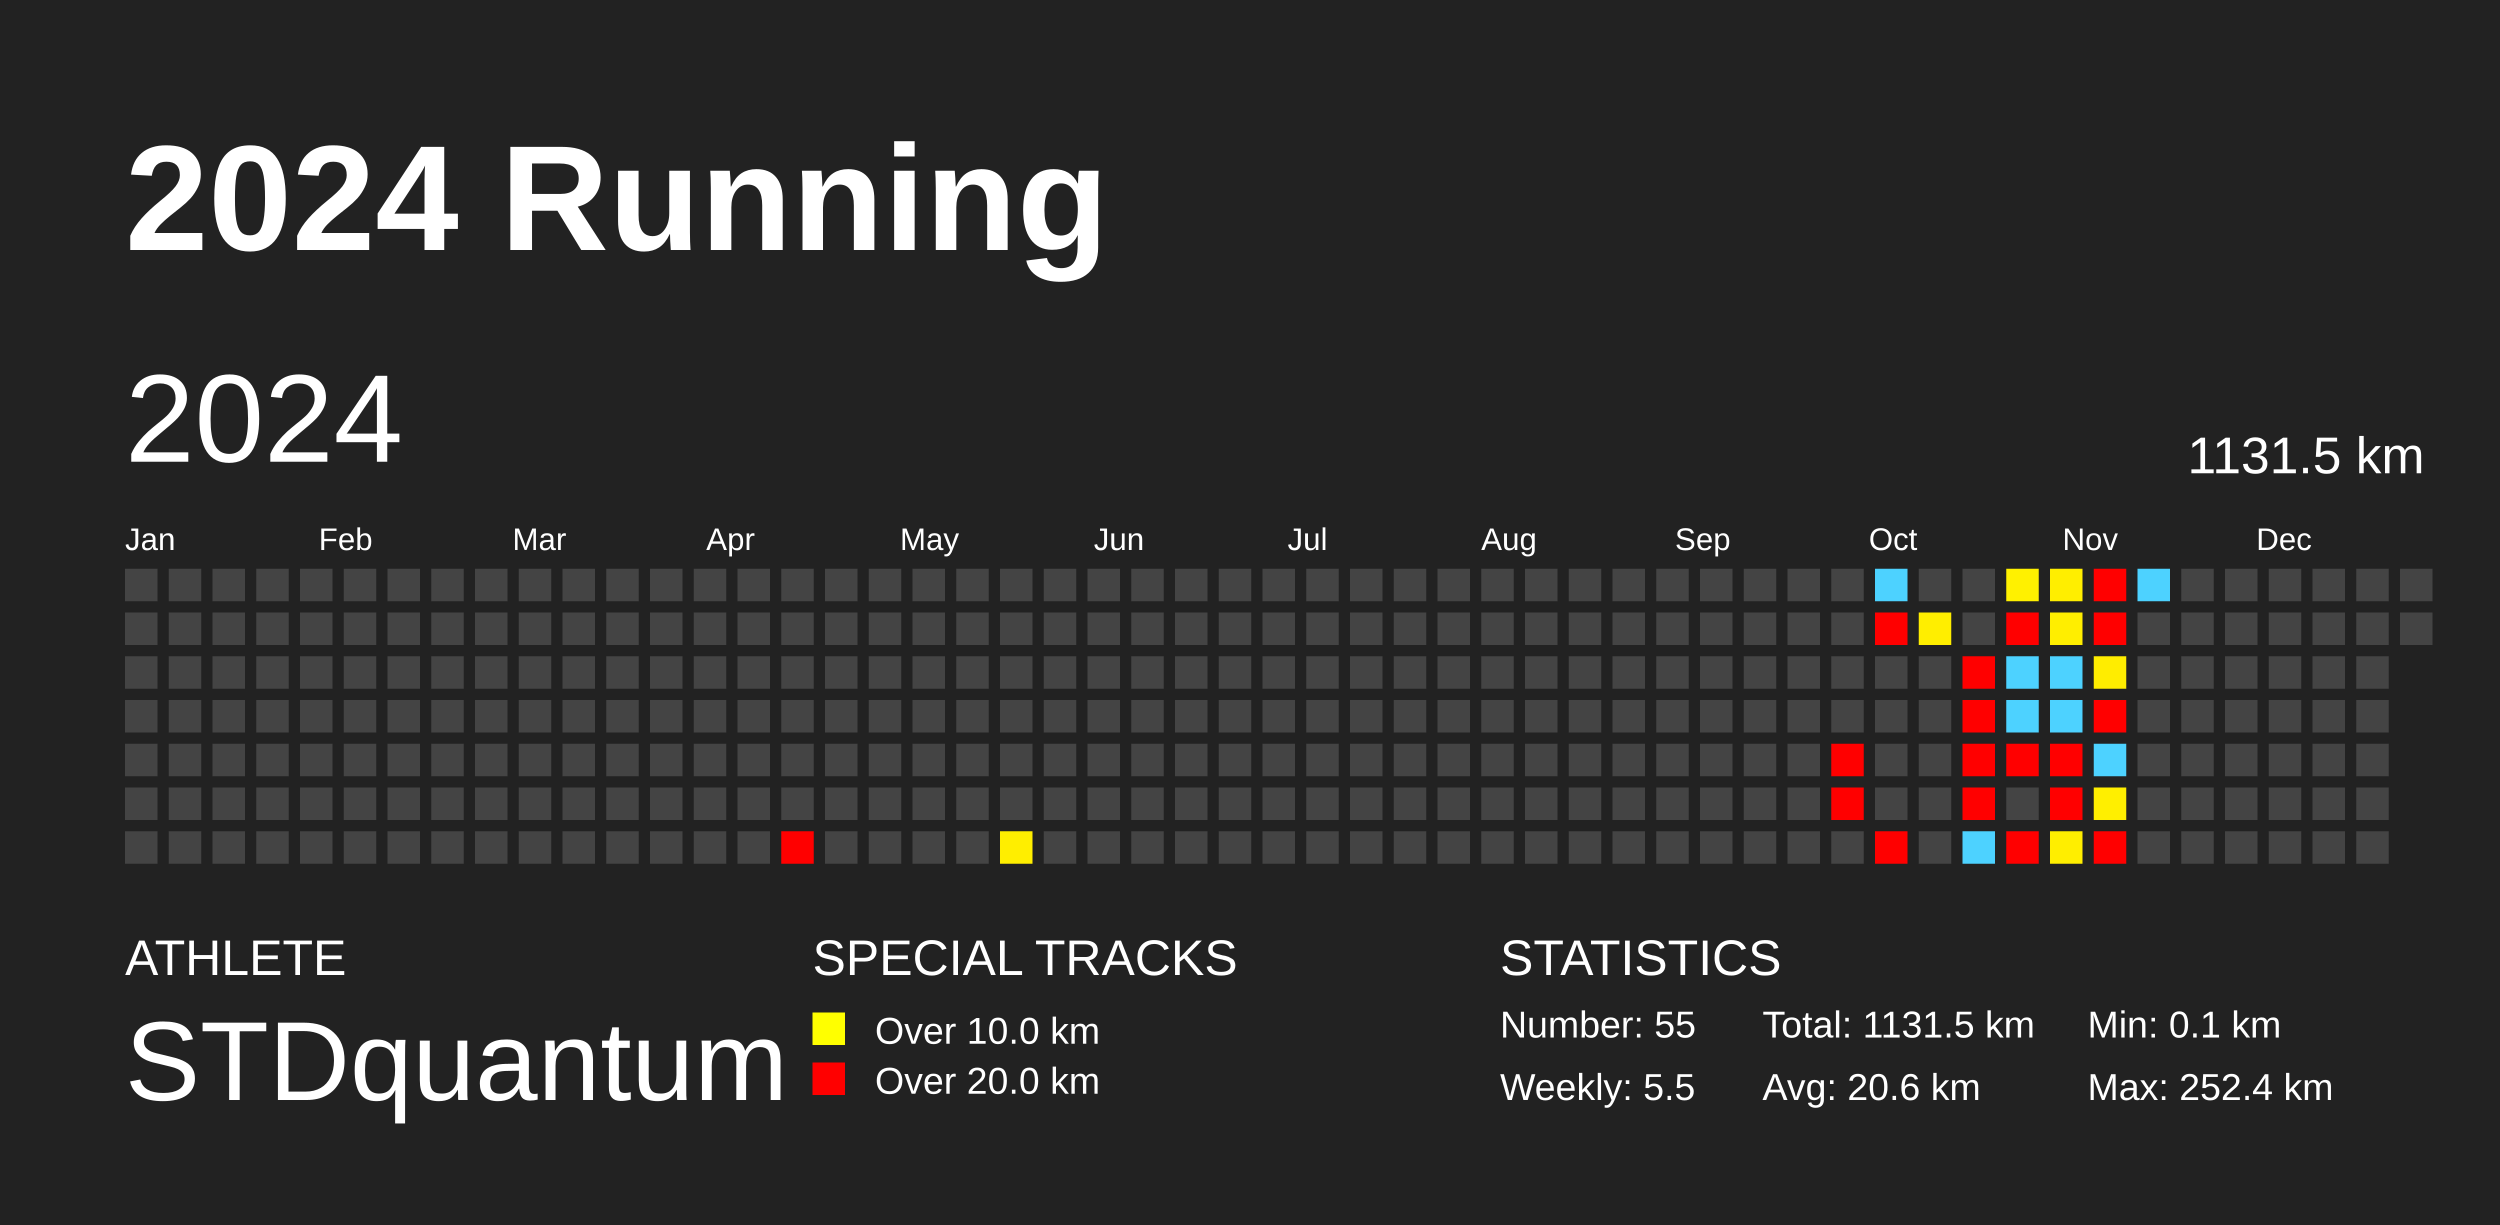
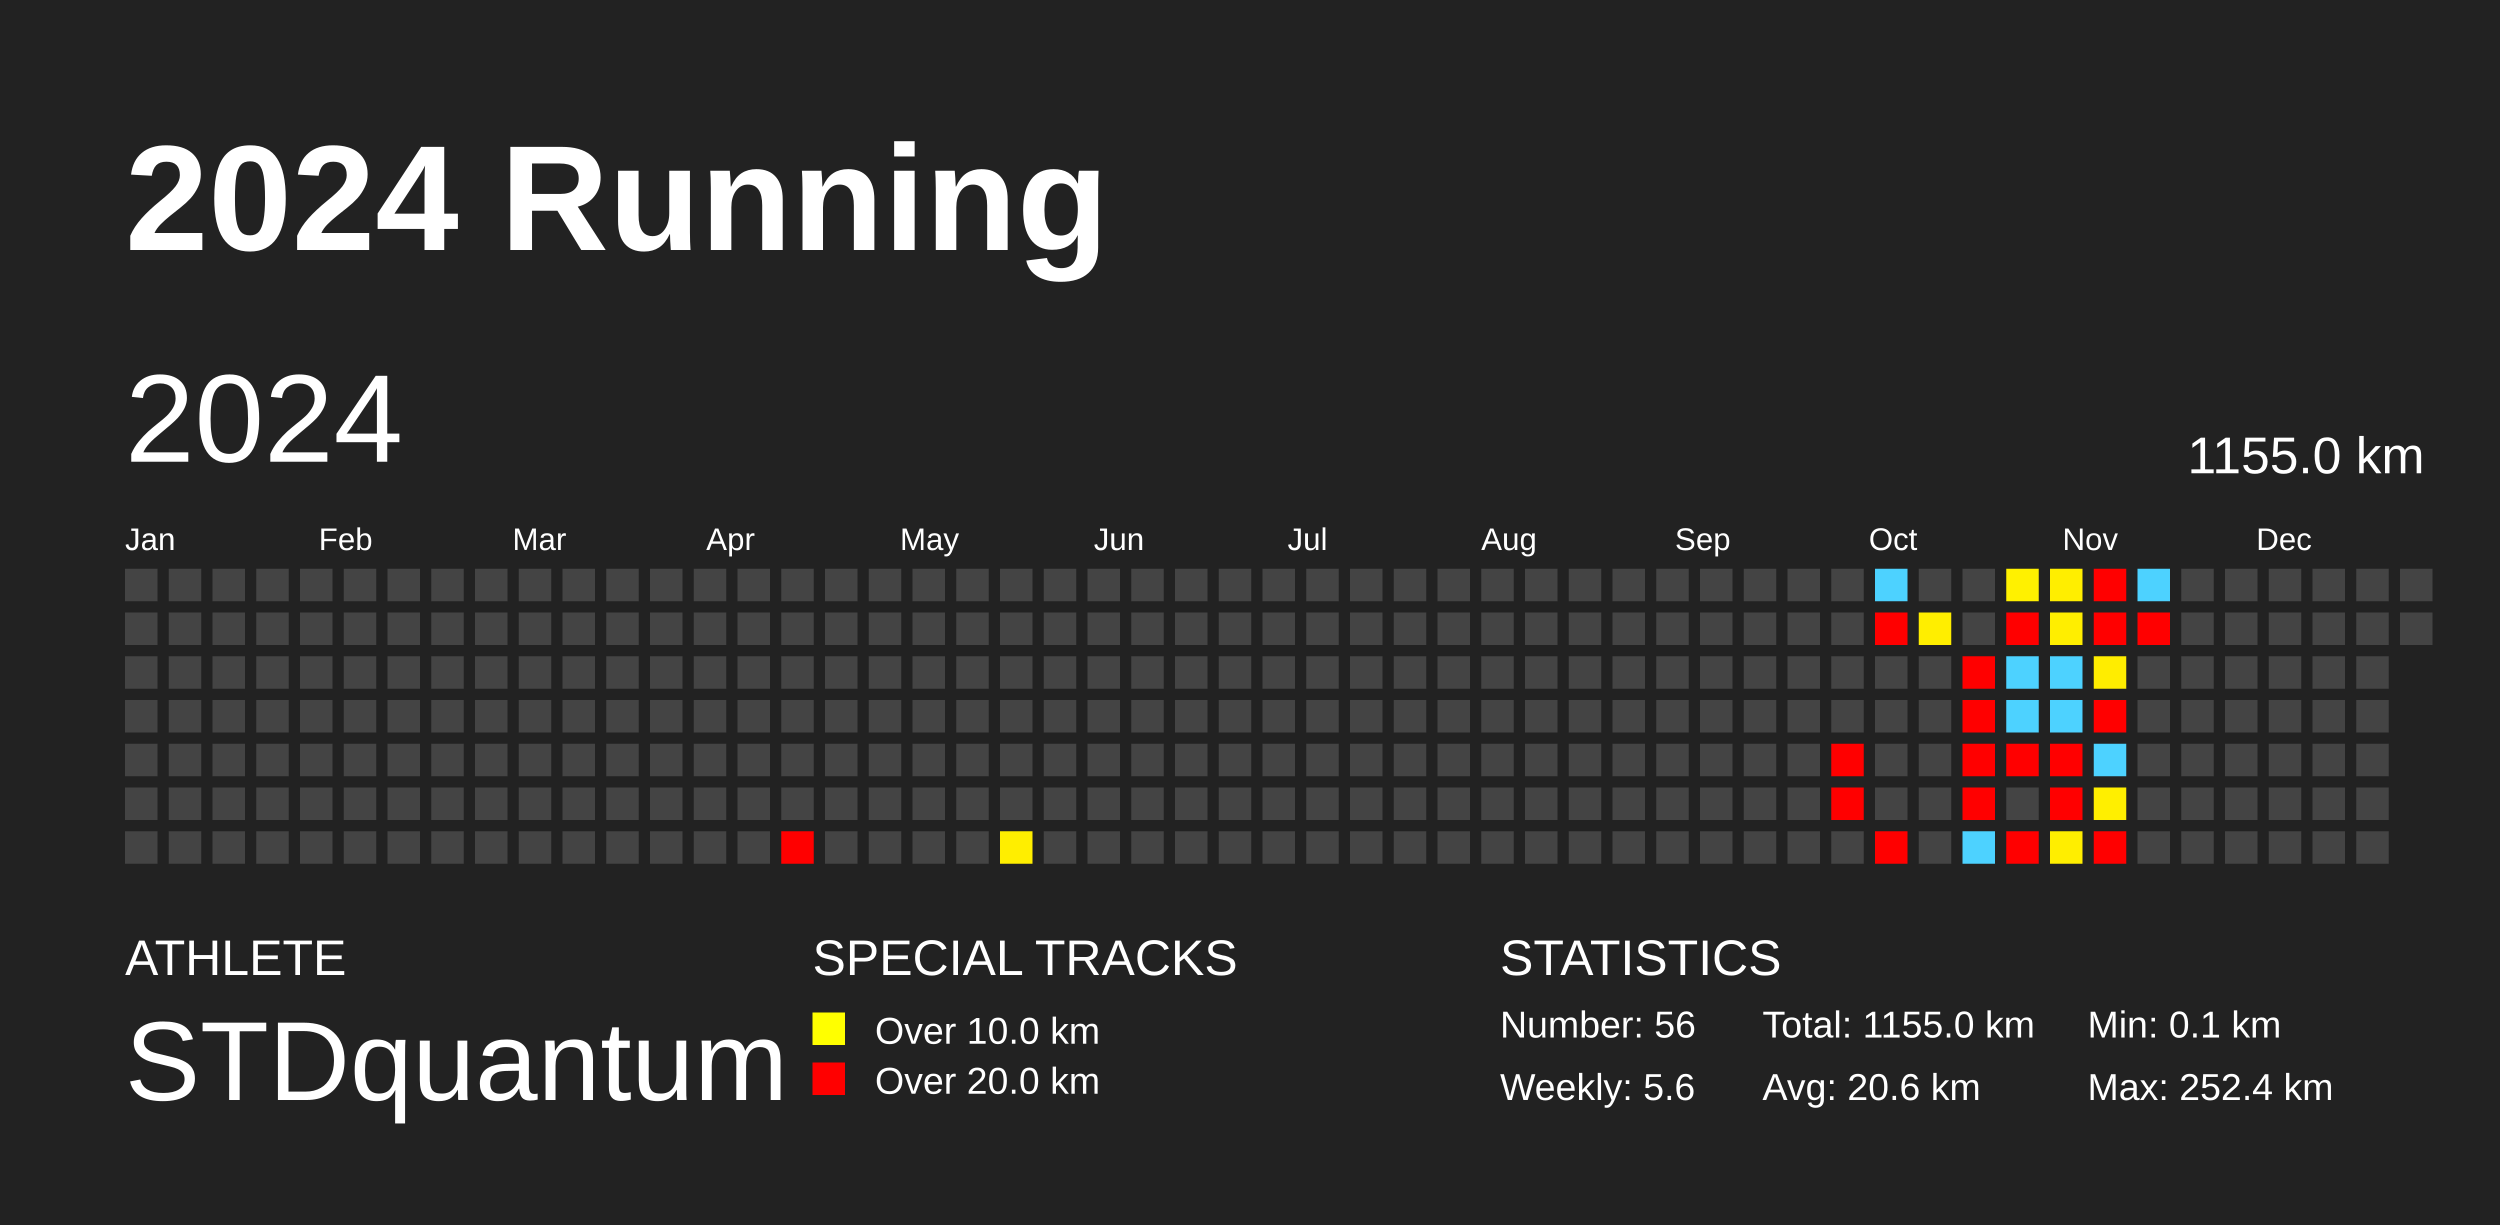
<svg xmlns="http://www.w3.org/2000/svg" baseProfile="full" height="98mm" version="1.1" viewBox="0,0,200,98" width="200mm">
  <defs />
  <rect fill="#222222" height="98" width="200" x="0" y="0" />
  <text fill="#FFFFFF" style="font-size:12px; font-family:Arial; font-weight:bold;" x="10" y="20">2024 Running</text>
  <text fill="#FFFFFF" style="font-size:4px; font-family:Arial" x="10" y="78">ATHLETE</text>
  <text fill="#FFFFFF" style="font-size:9px; font-family:Arial" x="10" y="88">STDquantum</text>
  <text fill="#FFFFFF" style="font-size:4px; font-family:Arial" x="65" y="78">SPECIAL TRACKS</text>
  <rect fill="yellow" height="2.6" width="2.6" x="65" y="81" />
  <text fill="#FFFFFF" style="font-size:3px; font-family:Arial" x="70" y="83.5">Over 10.0 km</text>
  <rect fill="red" height="2.6" width="2.6" x="65" y="85" />
  <text fill="#FFFFFF" style="font-size:3px; font-family:Arial" x="70" y="87.5">Over 20.0 km</text>
  <text fill="#FFFFFF" style="font-size:4px; font-family:Arial" x="120" y="78">STATISTICS</text>
-   <text fill="#FFFFFF" style="font-size:3px; font-family:Arial" x="120" y="83">Number: 55</text>
-   <text fill="#FFFFFF" style="font-size:3px; font-family:Arial" x="120" y="88">Weekly: 5.5</text>
-   <text fill="#FFFFFF" style="font-size:3px; font-family:Arial" x="141" y="83">Total: 1131.5 km</text>
+   <text fill="#FFFFFF" style="font-size:3px; font-family:Arial" x="120" y="83">Number: 56</text>
+   <text fill="#FFFFFF" style="font-size:3px; font-family:Arial" x="120" y="88">Weekly: 5.6</text>
+   <text fill="#FFFFFF" style="font-size:3px; font-family:Arial" x="141" y="83">Total: 1155.0 km</text>
  <text fill="#FFFFFF" style="font-size:3px; font-family:Arial" x="141" y="88">Avg: 20.6 km</text>
  <text fill="#FFFFFF" style="font-size:3px; font-family:Arial" x="167" y="83">Min: 0.1 km</text>
  <text fill="#FFFFFF" style="font-size:3px; font-family:Arial" x="167" y="88">Max: 252.4 km</text>
  <text dominant-baseline="hanging" fill="#FFFFFF" style="font-size:10.0px; font-family:Arial;" x="10" y="30">2024</text>
-   <text dominant-baseline="hanging" fill="#FFFFFF" style="font-size:4.125px; font-family:Arial;" x="175" y="35">1131.5 km</text>
+   <text dominant-baseline="hanging" fill="#FFFFFF" style="font-size:4.125px; font-family:Arial;" x="175" y="35">1155.0 km</text>
  <text fill="#FFFFFF" style="font-size:2.5px; font-family:Arial" x="10.0" y="44">Jan</text>
  <text fill="#FFFFFF" style="font-size:2.5px; font-family:Arial" x="25.5" y="44">Feb</text>
  <text fill="#FFFFFF" style="font-size:2.5px; font-family:Arial" x="41.0" y="44">Mar</text>
  <text fill="#FFFFFF" style="font-size:2.5px; font-family:Arial" x="56.5" y="44">Apr</text>
  <text fill="#FFFFFF" style="font-size:2.5px; font-family:Arial" x="72.0" y="44">May</text>
  <text fill="#FFFFFF" style="font-size:2.5px; font-family:Arial" x="87.5" y="44">Jun</text>
  <text fill="#FFFFFF" style="font-size:2.5px; font-family:Arial" x="103.0" y="44">Jul</text>
  <text fill="#FFFFFF" style="font-size:2.5px; font-family:Arial" x="118.5" y="44">Aug</text>
  <text fill="#FFFFFF" style="font-size:2.5px; font-family:Arial" x="134.0" y="44">Sep</text>
  <text fill="#FFFFFF" style="font-size:2.5px; font-family:Arial" x="149.5" y="44">Oct</text>
  <text fill="#FFFFFF" style="font-size:2.5px; font-family:Arial" x="165.0" y="44">Nov</text>
  <text fill="#FFFFFF" style="font-size:2.5px; font-family:Arial" x="180.5" y="44">Dec</text>
  <rect fill="#444444" height="2.6" width="2.6" x="10.0" y="45.5" />
  <rect fill="#444444" height="2.6" width="2.6" x="10.0" y="49.0" />
  <rect fill="#444444" height="2.6" width="2.6" x="10.0" y="52.5" />
  <rect fill="#444444" height="2.6" width="2.6" x="10.0" y="56.0" />
  <rect fill="#444444" height="2.6" width="2.6" x="10.0" y="59.5" />
  <rect fill="#444444" height="2.6" width="2.6" x="10.0" y="63.0" />
  <rect fill="#444444" height="2.6" width="2.6" x="10.0" y="66.5" />
  <rect fill="#444444" height="2.6" width="2.6" x="13.5" y="45.5" />
  <rect fill="#444444" height="2.6" width="2.6" x="13.5" y="49.0" />
  <rect fill="#444444" height="2.6" width="2.6" x="13.5" y="52.5" />
  <rect fill="#444444" height="2.6" width="2.6" x="13.5" y="56.0" />
  <rect fill="#444444" height="2.6" width="2.6" x="13.5" y="59.5" />
  <rect fill="#444444" height="2.6" width="2.6" x="13.5" y="63.0" />
  <rect fill="#444444" height="2.6" width="2.6" x="13.5" y="66.5" />
  <rect fill="#444444" height="2.6" width="2.6" x="17.0" y="45.5" />
  <rect fill="#444444" height="2.6" width="2.6" x="17.0" y="49.0" />
  <rect fill="#444444" height="2.6" width="2.6" x="17.0" y="52.5" />
  <rect fill="#444444" height="2.6" width="2.6" x="17.0" y="56.0" />
  <rect fill="#444444" height="2.6" width="2.6" x="17.0" y="59.5" />
  <rect fill="#444444" height="2.6" width="2.6" x="17.0" y="63.0" />
  <rect fill="#444444" height="2.6" width="2.6" x="17.0" y="66.5" />
  <rect fill="#444444" height="2.6" width="2.6" x="20.5" y="45.5" />
  <rect fill="#444444" height="2.6" width="2.6" x="20.5" y="49.0" />
  <rect fill="#444444" height="2.6" width="2.6" x="20.5" y="52.5" />
  <rect fill="#444444" height="2.6" width="2.6" x="20.5" y="56.0" />
  <rect fill="#444444" height="2.6" width="2.6" x="20.5" y="59.5" />
  <rect fill="#444444" height="2.6" width="2.6" x="20.5" y="63.0" />
  <rect fill="#444444" height="2.6" width="2.6" x="20.5" y="66.5" />
  <rect fill="#444444" height="2.6" width="2.6" x="24.0" y="45.5" />
  <rect fill="#444444" height="2.6" width="2.6" x="24.0" y="49.0" />
  <rect fill="#444444" height="2.6" width="2.6" x="24.0" y="52.5" />
  <rect fill="#444444" height="2.6" width="2.6" x="24.0" y="56.0" />
  <rect fill="#444444" height="2.6" width="2.6" x="24.0" y="59.5" />
  <rect fill="#444444" height="2.6" width="2.6" x="24.0" y="63.0" />
  <rect fill="#444444" height="2.6" width="2.6" x="24.0" y="66.5" />
  <rect fill="#444444" height="2.6" width="2.6" x="27.5" y="45.5" />
  <rect fill="#444444" height="2.6" width="2.6" x="27.5" y="49.0" />
  <rect fill="#444444" height="2.6" width="2.6" x="27.5" y="52.5" />
  <rect fill="#444444" height="2.6" width="2.6" x="27.5" y="56.0" />
  <rect fill="#444444" height="2.6" width="2.6" x="27.5" y="59.5" />
  <rect fill="#444444" height="2.6" width="2.6" x="27.5" y="63.0" />
  <rect fill="#444444" height="2.6" width="2.6" x="27.5" y="66.5" />
  <rect fill="#444444" height="2.6" width="2.6" x="31.0" y="45.5" />
  <rect fill="#444444" height="2.6" width="2.6" x="31.0" y="49.0" />
  <rect fill="#444444" height="2.6" width="2.6" x="31.0" y="52.5" />
  <rect fill="#444444" height="2.6" width="2.6" x="31.0" y="56.0" />
  <rect fill="#444444" height="2.6" width="2.6" x="31.0" y="59.5" />
  <rect fill="#444444" height="2.6" width="2.6" x="31.0" y="63.0" />
  <rect fill="#444444" height="2.6" width="2.6" x="31.0" y="66.5" />
  <rect fill="#444444" height="2.6" width="2.6" x="34.5" y="45.5" />
  <rect fill="#444444" height="2.6" width="2.6" x="34.5" y="49.0" />
  <rect fill="#444444" height="2.6" width="2.6" x="34.5" y="52.5" />
  <rect fill="#444444" height="2.6" width="2.6" x="34.5" y="56.0" />
  <rect fill="#444444" height="2.6" width="2.6" x="34.5" y="59.5" />
  <rect fill="#444444" height="2.6" width="2.6" x="34.5" y="63.0" />
  <rect fill="#444444" height="2.6" width="2.6" x="34.5" y="66.5" />
  <rect fill="#444444" height="2.6" width="2.6" x="38.0" y="45.5" />
  <rect fill="#444444" height="2.6" width="2.6" x="38.0" y="49.0" />
  <rect fill="#444444" height="2.6" width="2.6" x="38.0" y="52.5" />
  <rect fill="#444444" height="2.6" width="2.6" x="38.0" y="56.0" />
  <rect fill="#444444" height="2.6" width="2.6" x="38.0" y="59.5" />
  <rect fill="#444444" height="2.6" width="2.6" x="38.0" y="63.0" />
  <rect fill="#444444" height="2.6" width="2.6" x="38.0" y="66.5" />
  <rect fill="#444444" height="2.6" width="2.6" x="41.5" y="45.5" />
  <rect fill="#444444" height="2.6" width="2.6" x="41.5" y="49.0" />
  <rect fill="#444444" height="2.6" width="2.6" x="41.5" y="52.5" />
  <rect fill="#444444" height="2.6" width="2.6" x="41.5" y="56.0" />
  <rect fill="#444444" height="2.6" width="2.6" x="41.5" y="59.5" />
  <rect fill="#444444" height="2.6" width="2.6" x="41.5" y="63.0" />
  <rect fill="#444444" height="2.6" width="2.6" x="41.5" y="66.5" />
  <rect fill="#444444" height="2.6" width="2.6" x="45.0" y="45.5" />
  <rect fill="#444444" height="2.6" width="2.6" x="45.0" y="49.0" />
  <rect fill="#444444" height="2.6" width="2.6" x="45.0" y="52.5" />
  <rect fill="#444444" height="2.6" width="2.6" x="45.0" y="56.0" />
  <rect fill="#444444" height="2.6" width="2.6" x="45.0" y="59.5" />
  <rect fill="#444444" height="2.6" width="2.6" x="45.0" y="63.0" />
  <rect fill="#444444" height="2.6" width="2.6" x="45.0" y="66.5" />
  <rect fill="#444444" height="2.6" width="2.6" x="48.5" y="45.5" />
  <rect fill="#444444" height="2.6" width="2.6" x="48.5" y="49.0" />
  <rect fill="#444444" height="2.6" width="2.6" x="48.5" y="52.5" />
  <rect fill="#444444" height="2.6" width="2.6" x="48.5" y="56.0" />
  <rect fill="#444444" height="2.6" width="2.6" x="48.5" y="59.5" />
  <rect fill="#444444" height="2.6" width="2.6" x="48.5" y="63.0" />
  <rect fill="#444444" height="2.6" width="2.6" x="48.5" y="66.5" />
  <rect fill="#444444" height="2.6" width="2.6" x="52.0" y="45.5" />
  <rect fill="#444444" height="2.6" width="2.6" x="52.0" y="49.0" />
  <rect fill="#444444" height="2.6" width="2.6" x="52.0" y="52.5" />
  <rect fill="#444444" height="2.6" width="2.6" x="52.0" y="56.0" />
  <rect fill="#444444" height="2.6" width="2.6" x="52.0" y="59.5" />
  <rect fill="#444444" height="2.6" width="2.6" x="52.0" y="63.0" />
  <rect fill="#444444" height="2.6" width="2.6" x="52.0" y="66.5" />
  <rect fill="#444444" height="2.6" width="2.6" x="55.5" y="45.5" />
  <rect fill="#444444" height="2.6" width="2.6" x="55.5" y="49.0" />
  <rect fill="#444444" height="2.6" width="2.6" x="55.5" y="52.5" />
  <rect fill="#444444" height="2.6" width="2.6" x="55.5" y="56.0" />
  <rect fill="#444444" height="2.6" width="2.6" x="55.5" y="59.5" />
  <rect fill="#444444" height="2.6" width="2.6" x="55.5" y="63.0" />
  <rect fill="#444444" height="2.6" width="2.6" x="55.5" y="66.5" />
  <rect fill="#444444" height="2.6" width="2.6" x="59.0" y="45.5" />
  <rect fill="#444444" height="2.6" width="2.6" x="59.0" y="49.0" />
  <rect fill="#444444" height="2.6" width="2.6" x="59.0" y="52.5" />
  <rect fill="#444444" height="2.6" width="2.6" x="59.0" y="56.0" />
  <rect fill="#444444" height="2.6" width="2.6" x="59.0" y="59.5" />
  <rect fill="#444444" height="2.6" width="2.6" x="59.0" y="63.0" />
  <rect fill="#444444" height="2.6" width="2.6" x="59.0" y="66.5" />
  <rect fill="#444444" height="2.6" width="2.6" x="62.5" y="45.5" />
  <rect fill="#444444" height="2.6" width="2.6" x="62.5" y="49.0" />
  <rect fill="#444444" height="2.6" width="2.6" x="62.5" y="52.5" />
  <rect fill="#444444" height="2.6" width="2.6" x="62.5" y="56.0" />
  <rect fill="#444444" height="2.6" width="2.6" x="62.5" y="59.5" />
  <rect fill="#444444" height="2.6" width="2.6" x="62.5" y="63.0" />
  <rect fill="red" height="2.6" width="2.6" x="62.5" y="66.5" />
  <rect fill="#444444" height="2.6" width="2.6" x="66.0" y="45.5" />
  <rect fill="#444444" height="2.6" width="2.6" x="66.0" y="49.0" />
  <rect fill="#444444" height="2.6" width="2.6" x="66.0" y="52.5" />
  <rect fill="#444444" height="2.6" width="2.6" x="66.0" y="56.0" />
  <rect fill="#444444" height="2.6" width="2.6" x="66.0" y="59.5" />
  <rect fill="#444444" height="2.6" width="2.6" x="66.0" y="63.0" />
  <rect fill="#444444" height="2.6" width="2.6" x="66.0" y="66.5" />
  <rect fill="#444444" height="2.6" width="2.6" x="69.5" y="45.5" />
  <rect fill="#444444" height="2.6" width="2.6" x="69.5" y="49.0" />
  <rect fill="#444444" height="2.6" width="2.6" x="69.5" y="52.5" />
  <rect fill="#444444" height="2.6" width="2.6" x="69.5" y="56.0" />
  <rect fill="#444444" height="2.6" width="2.6" x="69.5" y="59.5" />
  <rect fill="#444444" height="2.6" width="2.6" x="69.5" y="63.0" />
  <rect fill="#444444" height="2.6" width="2.6" x="69.5" y="66.5" />
  <rect fill="#444444" height="2.6" width="2.6" x="73.0" y="45.5" />
  <rect fill="#444444" height="2.6" width="2.6" x="73.0" y="49.0" />
  <rect fill="#444444" height="2.6" width="2.6" x="73.0" y="52.5" />
  <rect fill="#444444" height="2.6" width="2.6" x="73.0" y="56.0" />
  <rect fill="#444444" height="2.6" width="2.6" x="73.0" y="59.5" />
  <rect fill="#444444" height="2.6" width="2.6" x="73.0" y="63.0" />
  <rect fill="#444444" height="2.6" width="2.6" x="73.0" y="66.5" />
  <rect fill="#444444" height="2.6" width="2.6" x="76.5" y="45.5" />
  <rect fill="#444444" height="2.6" width="2.6" x="76.5" y="49.0" />
  <rect fill="#444444" height="2.6" width="2.6" x="76.5" y="52.5" />
  <rect fill="#444444" height="2.6" width="2.6" x="76.5" y="56.0" />
  <rect fill="#444444" height="2.6" width="2.6" x="76.5" y="59.5" />
  <rect fill="#444444" height="2.6" width="2.6" x="76.5" y="63.0" />
  <rect fill="#444444" height="2.6" width="2.6" x="76.5" y="66.5" />
  <rect fill="#444444" height="2.6" width="2.6" x="80.0" y="45.5" />
  <rect fill="#444444" height="2.6" width="2.6" x="80.0" y="49.0" />
  <rect fill="#444444" height="2.6" width="2.6" x="80.0" y="52.5" />
  <rect fill="#444444" height="2.6" width="2.6" x="80.0" y="56.0" />
  <rect fill="#444444" height="2.6" width="2.6" x="80.0" y="59.5" />
  <rect fill="#444444" height="2.6" width="2.6" x="80.0" y="63.0" />
  <rect fill="#ffee00" height="2.6" width="2.6" x="80.0" y="66.5" />
  <rect fill="#444444" height="2.6" width="2.6" x="83.5" y="45.5" />
  <rect fill="#444444" height="2.6" width="2.6" x="83.5" y="49.0" />
  <rect fill="#444444" height="2.6" width="2.6" x="83.5" y="52.5" />
  <rect fill="#444444" height="2.6" width="2.6" x="83.5" y="56.0" />
  <rect fill="#444444" height="2.6" width="2.6" x="83.5" y="59.5" />
  <rect fill="#444444" height="2.6" width="2.6" x="83.5" y="63.0" />
  <rect fill="#444444" height="2.6" width="2.6" x="83.5" y="66.5" />
  <rect fill="#444444" height="2.6" width="2.6" x="87.0" y="45.5" />
  <rect fill="#444444" height="2.6" width="2.6" x="87.0" y="49.0" />
  <rect fill="#444444" height="2.6" width="2.6" x="87.0" y="52.5" />
  <rect fill="#444444" height="2.6" width="2.6" x="87.0" y="56.0" />
  <rect fill="#444444" height="2.6" width="2.6" x="87.0" y="59.5" />
  <rect fill="#444444" height="2.6" width="2.6" x="87.0" y="63.0" />
  <rect fill="#444444" height="2.6" width="2.6" x="87.0" y="66.5" />
  <rect fill="#444444" height="2.6" width="2.6" x="90.5" y="45.5" />
  <rect fill="#444444" height="2.6" width="2.6" x="90.5" y="49.0" />
  <rect fill="#444444" height="2.6" width="2.6" x="90.5" y="52.5" />
  <rect fill="#444444" height="2.6" width="2.6" x="90.5" y="56.0" />
  <rect fill="#444444" height="2.6" width="2.6" x="90.5" y="59.5" />
  <rect fill="#444444" height="2.6" width="2.6" x="90.5" y="63.0" />
  <rect fill="#444444" height="2.6" width="2.6" x="90.5" y="66.5" />
  <rect fill="#444444" height="2.6" width="2.6" x="94.0" y="45.5" />
  <rect fill="#444444" height="2.6" width="2.6" x="94.0" y="49.0" />
  <rect fill="#444444" height="2.6" width="2.6" x="94.0" y="52.5" />
  <rect fill="#444444" height="2.6" width="2.6" x="94.0" y="56.0" />
  <rect fill="#444444" height="2.6" width="2.6" x="94.0" y="59.5" />
  <rect fill="#444444" height="2.6" width="2.6" x="94.0" y="63.0" />
  <rect fill="#444444" height="2.6" width="2.6" x="94.0" y="66.5" />
  <rect fill="#444444" height="2.6" width="2.6" x="97.5" y="45.5" />
  <rect fill="#444444" height="2.6" width="2.6" x="97.5" y="49.0" />
  <rect fill="#444444" height="2.6" width="2.6" x="97.5" y="52.5" />
  <rect fill="#444444" height="2.6" width="2.6" x="97.5" y="56.0" />
  <rect fill="#444444" height="2.6" width="2.6" x="97.5" y="59.5" />
  <rect fill="#444444" height="2.6" width="2.6" x="97.5" y="63.0" />
  <rect fill="#444444" height="2.6" width="2.6" x="97.5" y="66.5" />
  <rect fill="#444444" height="2.6" width="2.6" x="101.0" y="45.5" />
  <rect fill="#444444" height="2.6" width="2.6" x="101.0" y="49.0" />
  <rect fill="#444444" height="2.6" width="2.6" x="101.0" y="52.5" />
  <rect fill="#444444" height="2.6" width="2.6" x="101.0" y="56.0" />
  <rect fill="#444444" height="2.6" width="2.6" x="101.0" y="59.5" />
  <rect fill="#444444" height="2.6" width="2.6" x="101.0" y="63.0" />
  <rect fill="#444444" height="2.6" width="2.6" x="101.0" y="66.5" />
  <rect fill="#444444" height="2.6" width="2.6" x="104.5" y="45.5" />
  <rect fill="#444444" height="2.6" width="2.6" x="104.5" y="49.0" />
  <rect fill="#444444" height="2.6" width="2.6" x="104.5" y="52.5" />
  <rect fill="#444444" height="2.6" width="2.6" x="104.5" y="56.0" />
  <rect fill="#444444" height="2.6" width="2.6" x="104.5" y="59.5" />
  <rect fill="#444444" height="2.6" width="2.6" x="104.5" y="63.0" />
  <rect fill="#444444" height="2.6" width="2.6" x="104.5" y="66.5" />
  <rect fill="#444444" height="2.6" width="2.6" x="108.0" y="45.5" />
  <rect fill="#444444" height="2.6" width="2.6" x="108.0" y="49.0" />
  <rect fill="#444444" height="2.6" width="2.6" x="108.0" y="52.5" />
  <rect fill="#444444" height="2.6" width="2.6" x="108.0" y="56.0" />
  <rect fill="#444444" height="2.6" width="2.6" x="108.0" y="59.5" />
  <rect fill="#444444" height="2.6" width="2.6" x="108.0" y="63.0" />
  <rect fill="#444444" height="2.6" width="2.6" x="108.0" y="66.5" />
  <rect fill="#444444" height="2.6" width="2.6" x="111.5" y="45.5" />
  <rect fill="#444444" height="2.6" width="2.6" x="111.5" y="49.0" />
  <rect fill="#444444" height="2.6" width="2.6" x="111.5" y="52.5" />
  <rect fill="#444444" height="2.6" width="2.6" x="111.5" y="56.0" />
  <rect fill="#444444" height="2.6" width="2.6" x="111.5" y="59.5" />
  <rect fill="#444444" height="2.6" width="2.6" x="111.5" y="63.0" />
  <rect fill="#444444" height="2.6" width="2.6" x="111.5" y="66.5" />
  <rect fill="#444444" height="2.6" width="2.6" x="115.0" y="45.5" />
  <rect fill="#444444" height="2.6" width="2.6" x="115.0" y="49.0" />
  <rect fill="#444444" height="2.6" width="2.6" x="115.0" y="52.5" />
  <rect fill="#444444" height="2.6" width="2.6" x="115.0" y="56.0" />
  <rect fill="#444444" height="2.6" width="2.6" x="115.0" y="59.5" />
  <rect fill="#444444" height="2.6" width="2.6" x="115.0" y="63.0" />
  <rect fill="#444444" height="2.6" width="2.6" x="115.0" y="66.5" />
  <rect fill="#444444" height="2.6" width="2.6" x="118.5" y="45.5" />
  <rect fill="#444444" height="2.6" width="2.6" x="118.5" y="49.0" />
  <rect fill="#444444" height="2.6" width="2.6" x="118.5" y="52.5" />
  <rect fill="#444444" height="2.6" width="2.6" x="118.5" y="56.0" />
  <rect fill="#444444" height="2.6" width="2.6" x="118.5" y="59.5" />
  <rect fill="#444444" height="2.6" width="2.6" x="118.5" y="63.0" />
  <rect fill="#444444" height="2.6" width="2.6" x="118.5" y="66.5" />
  <rect fill="#444444" height="2.6" width="2.6" x="122.0" y="45.5" />
  <rect fill="#444444" height="2.6" width="2.6" x="122.0" y="49.0" />
  <rect fill="#444444" height="2.6" width="2.6" x="122.0" y="52.5" />
  <rect fill="#444444" height="2.6" width="2.6" x="122.0" y="56.0" />
  <rect fill="#444444" height="2.6" width="2.6" x="122.0" y="59.5" />
  <rect fill="#444444" height="2.6" width="2.6" x="122.0" y="63.0" />
  <rect fill="#444444" height="2.6" width="2.6" x="122.0" y="66.5" />
  <rect fill="#444444" height="2.6" width="2.6" x="125.5" y="45.5" />
  <rect fill="#444444" height="2.6" width="2.6" x="125.5" y="49.0" />
  <rect fill="#444444" height="2.6" width="2.6" x="125.5" y="52.5" />
  <rect fill="#444444" height="2.6" width="2.6" x="125.5" y="56.0" />
  <rect fill="#444444" height="2.6" width="2.6" x="125.5" y="59.5" />
  <rect fill="#444444" height="2.6" width="2.6" x="125.5" y="63.0" />
  <rect fill="#444444" height="2.6" width="2.6" x="125.5" y="66.5" />
  <rect fill="#444444" height="2.6" width="2.6" x="129.0" y="45.5" />
  <rect fill="#444444" height="2.6" width="2.6" x="129.0" y="49.0" />
  <rect fill="#444444" height="2.6" width="2.6" x="129.0" y="52.5" />
  <rect fill="#444444" height="2.6" width="2.6" x="129.0" y="56.0" />
  <rect fill="#444444" height="2.6" width="2.6" x="129.0" y="59.5" />
  <rect fill="#444444" height="2.6" width="2.6" x="129.0" y="63.0" />
  <rect fill="#444444" height="2.6" width="2.6" x="129.0" y="66.5" />
  <rect fill="#444444" height="2.6" width="2.6" x="132.5" y="45.5" />
  <rect fill="#444444" height="2.6" width="2.6" x="132.5" y="49.0" />
  <rect fill="#444444" height="2.6" width="2.6" x="132.5" y="52.5" />
  <rect fill="#444444" height="2.6" width="2.6" x="132.5" y="56.0" />
  <rect fill="#444444" height="2.6" width="2.6" x="132.5" y="59.5" />
  <rect fill="#444444" height="2.6" width="2.6" x="132.5" y="63.0" />
  <rect fill="#444444" height="2.6" width="2.6" x="132.5" y="66.5" />
  <rect fill="#444444" height="2.6" width="2.6" x="136.0" y="45.5" />
  <rect fill="#444444" height="2.6" width="2.6" x="136.0" y="49.0" />
  <rect fill="#444444" height="2.6" width="2.6" x="136.0" y="52.5" />
  <rect fill="#444444" height="2.6" width="2.6" x="136.0" y="56.0" />
  <rect fill="#444444" height="2.6" width="2.6" x="136.0" y="59.5" />
  <rect fill="#444444" height="2.6" width="2.6" x="136.0" y="63.0" />
  <rect fill="#444444" height="2.6" width="2.6" x="136.0" y="66.5" />
  <rect fill="#444444" height="2.6" width="2.6" x="139.5" y="45.5" />
  <rect fill="#444444" height="2.6" width="2.6" x="139.5" y="49.0" />
  <rect fill="#444444" height="2.6" width="2.6" x="139.5" y="52.5" />
  <rect fill="#444444" height="2.6" width="2.6" x="139.5" y="56.0" />
  <rect fill="#444444" height="2.6" width="2.6" x="139.5" y="59.5" />
  <rect fill="#444444" height="2.6" width="2.6" x="139.5" y="63.0" />
  <rect fill="#444444" height="2.6" width="2.6" x="139.5" y="66.5" />
  <rect fill="#444444" height="2.6" width="2.6" x="143.0" y="45.5" />
  <rect fill="#444444" height="2.6" width="2.6" x="143.0" y="49.0" />
  <rect fill="#444444" height="2.6" width="2.6" x="143.0" y="52.5" />
  <rect fill="#444444" height="2.6" width="2.6" x="143.0" y="56.0" />
  <rect fill="#444444" height="2.6" width="2.6" x="143.0" y="59.5" />
  <rect fill="#444444" height="2.6" width="2.6" x="143.0" y="63.0" />
  <rect fill="#444444" height="2.6" width="2.6" x="143.0" y="66.5" />
  <rect fill="#444444" height="2.6" width="2.6" x="146.5" y="45.5" />
  <rect fill="#444444" height="2.6" width="2.6" x="146.5" y="49.0" />
  <rect fill="#444444" height="2.6" width="2.6" x="146.5" y="52.5" />
  <rect fill="#444444" height="2.6" width="2.6" x="146.5" y="56.0" />
  <rect fill="red" height="2.6" width="2.6" x="146.5" y="59.5" />
  <rect fill="red" height="2.6" width="2.6" x="146.5" y="63.0" />
  <rect fill="#444444" height="2.6" width="2.6" x="146.5" y="66.5" />
  <rect fill="#4dd2ff" height="2.6" width="2.6" x="150.0" y="45.5" />
  <rect fill="red" height="2.6" width="2.6" x="150.0" y="49.0" />
  <rect fill="#444444" height="2.6" width="2.6" x="150.0" y="52.5" />
  <rect fill="#444444" height="2.6" width="2.6" x="150.0" y="56.0" />
  <rect fill="#444444" height="2.6" width="2.6" x="150.0" y="59.5" />
  <rect fill="#444444" height="2.6" width="2.6" x="150.0" y="63.0" />
  <rect fill="red" height="2.6" width="2.6" x="150.0" y="66.5" />
  <rect fill="#444444" height="2.6" width="2.6" x="153.5" y="45.5" />
  <rect fill="#ffee00" height="2.6" width="2.6" x="153.5" y="49.0" />
  <rect fill="#444444" height="2.6" width="2.6" x="153.5" y="52.5" />
  <rect fill="#444444" height="2.6" width="2.6" x="153.5" y="56.0" />
  <rect fill="#444444" height="2.6" width="2.6" x="153.5" y="59.5" />
  <rect fill="#444444" height="2.6" width="2.6" x="153.5" y="63.0" />
  <rect fill="#444444" height="2.6" width="2.6" x="153.5" y="66.5" />
  <rect fill="#444444" height="2.6" width="2.6" x="157.0" y="45.5" />
  <rect fill="#444444" height="2.6" width="2.6" x="157.0" y="49.0" />
  <rect fill="red" height="2.6" width="2.6" x="157.0" y="52.5" />
  <rect fill="red" height="2.6" width="2.6" x="157.0" y="56.0" />
  <rect fill="red" height="2.6" width="2.6" x="157.0" y="59.5" />
  <rect fill="red" height="2.6" width="2.6" x="157.0" y="63.0" />
  <rect fill="#4dd2ff" height="2.6" width="2.6" x="157.0" y="66.5" />
  <rect fill="#fff100" height="2.6" width="2.6" x="160.5" y="45.5" />
  <rect fill="red" height="2.6" width="2.6" x="160.5" y="49.0" />
  <rect fill="#4dd2ff" height="2.6" width="2.6" x="160.5" y="52.5" />
  <rect fill="#4dd2ff" height="2.6" width="2.6" x="160.5" y="56.0" />
  <rect fill="red" height="2.6" width="2.6" x="160.5" y="59.5" />
  <rect fill="#444444" height="2.6" width="2.6" x="160.5" y="63.0" />
  <rect fill="red" height="2.6" width="2.6" x="160.5" y="66.5" />
  <rect fill="#ffee00" height="2.6" width="2.6" x="164.0" y="45.5" />
  <rect fill="#ffee00" height="2.6" width="2.6" x="164.0" y="49.0" />
  <rect fill="#4dd2ff" height="2.6" width="2.6" x="164.0" y="52.5" />
  <rect fill="#4dd2ff" height="2.6" width="2.6" x="164.0" y="56.0" />
  <rect fill="red" height="2.6" width="2.6" x="164.0" y="59.5" />
  <rect fill="red" height="2.6" width="2.6" x="164.0" y="63.0" />
  <rect fill="#ffee00" height="2.6" width="2.6" x="164.0" y="66.5" />
  <rect fill="red" height="2.6" width="2.6" x="167.5" y="45.5" />
  <rect fill="red" height="2.6" width="2.6" x="167.5" y="49.0" />
  <rect fill="#ffed00" height="2.6" width="2.6" x="167.5" y="52.5" />
  <rect fill="red" height="2.6" width="2.6" x="167.5" y="56.0" />
  <rect fill="#4dd2ff" height="2.6" width="2.6" x="167.5" y="59.5" />
  <rect fill="#ffef00" height="2.6" width="2.6" x="167.5" y="63.0" />
  <rect fill="red" height="2.6" width="2.6" x="167.5" y="66.5" />
  <rect fill="#4dd2ff" height="2.6" width="2.6" x="171.0" y="45.5" />
-   <rect fill="#444444" height="2.6" width="2.6" x="171.0" y="49.0" />
+   <rect fill="red" height="2.6" width="2.6" x="171.0" y="49.0" />
  <rect fill="#444444" height="2.6" width="2.6" x="171.0" y="52.5" />
  <rect fill="#444444" height="2.6" width="2.6" x="171.0" y="56.0" />
  <rect fill="#444444" height="2.6" width="2.6" x="171.0" y="59.5" />
  <rect fill="#444444" height="2.6" width="2.6" x="171.0" y="63.0" />
  <rect fill="#444444" height="2.6" width="2.6" x="171.0" y="66.5" />
  <rect fill="#444444" height="2.6" width="2.6" x="174.5" y="45.5" />
  <rect fill="#444444" height="2.6" width="2.6" x="174.5" y="49.0" />
  <rect fill="#444444" height="2.6" width="2.6" x="174.5" y="52.5" />
  <rect fill="#444444" height="2.6" width="2.6" x="174.5" y="56.0" />
  <rect fill="#444444" height="2.6" width="2.6" x="174.5" y="59.5" />
  <rect fill="#444444" height="2.6" width="2.6" x="174.5" y="63.0" />
  <rect fill="#444444" height="2.6" width="2.6" x="174.5" y="66.5" />
  <rect fill="#444444" height="2.6" width="2.6" x="178.0" y="45.5" />
  <rect fill="#444444" height="2.6" width="2.6" x="178.0" y="49.0" />
  <rect fill="#444444" height="2.6" width="2.6" x="178.0" y="52.5" />
  <rect fill="#444444" height="2.6" width="2.6" x="178.0" y="56.0" />
  <rect fill="#444444" height="2.6" width="2.6" x="178.0" y="59.5" />
  <rect fill="#444444" height="2.6" width="2.6" x="178.0" y="63.0" />
  <rect fill="#444444" height="2.6" width="2.6" x="178.0" y="66.5" />
  <rect fill="#444444" height="2.6" width="2.6" x="181.5" y="45.5" />
  <rect fill="#444444" height="2.6" width="2.6" x="181.5" y="49.0" />
  <rect fill="#444444" height="2.6" width="2.6" x="181.5" y="52.5" />
  <rect fill="#444444" height="2.6" width="2.6" x="181.5" y="56.0" />
  <rect fill="#444444" height="2.6" width="2.6" x="181.5" y="59.5" />
  <rect fill="#444444" height="2.6" width="2.6" x="181.5" y="63.0" />
  <rect fill="#444444" height="2.6" width="2.6" x="181.5" y="66.5" />
  <rect fill="#444444" height="2.6" width="2.6" x="185.0" y="45.5" />
  <rect fill="#444444" height="2.6" width="2.6" x="185.0" y="49.0" />
  <rect fill="#444444" height="2.6" width="2.6" x="185.0" y="52.5" />
  <rect fill="#444444" height="2.6" width="2.6" x="185.0" y="56.0" />
  <rect fill="#444444" height="2.6" width="2.6" x="185.0" y="59.5" />
  <rect fill="#444444" height="2.6" width="2.6" x="185.0" y="63.0" />
  <rect fill="#444444" height="2.6" width="2.6" x="185.0" y="66.5" />
  <rect fill="#444444" height="2.6" width="2.6" x="188.5" y="45.5" />
  <rect fill="#444444" height="2.6" width="2.6" x="188.5" y="49.0" />
  <rect fill="#444444" height="2.6" width="2.6" x="188.5" y="52.5" />
  <rect fill="#444444" height="2.6" width="2.6" x="188.5" y="56.0" />
  <rect fill="#444444" height="2.6" width="2.6" x="188.5" y="59.5" />
  <rect fill="#444444" height="2.6" width="2.6" x="188.5" y="63.0" />
  <rect fill="#444444" height="2.6" width="2.6" x="188.5" y="66.5" />
  <rect fill="#444444" height="2.6" width="2.6" x="192.0" y="45.5" />
  <rect fill="#444444" height="2.6" width="2.6" x="192.0" y="49.0" />
</svg>
